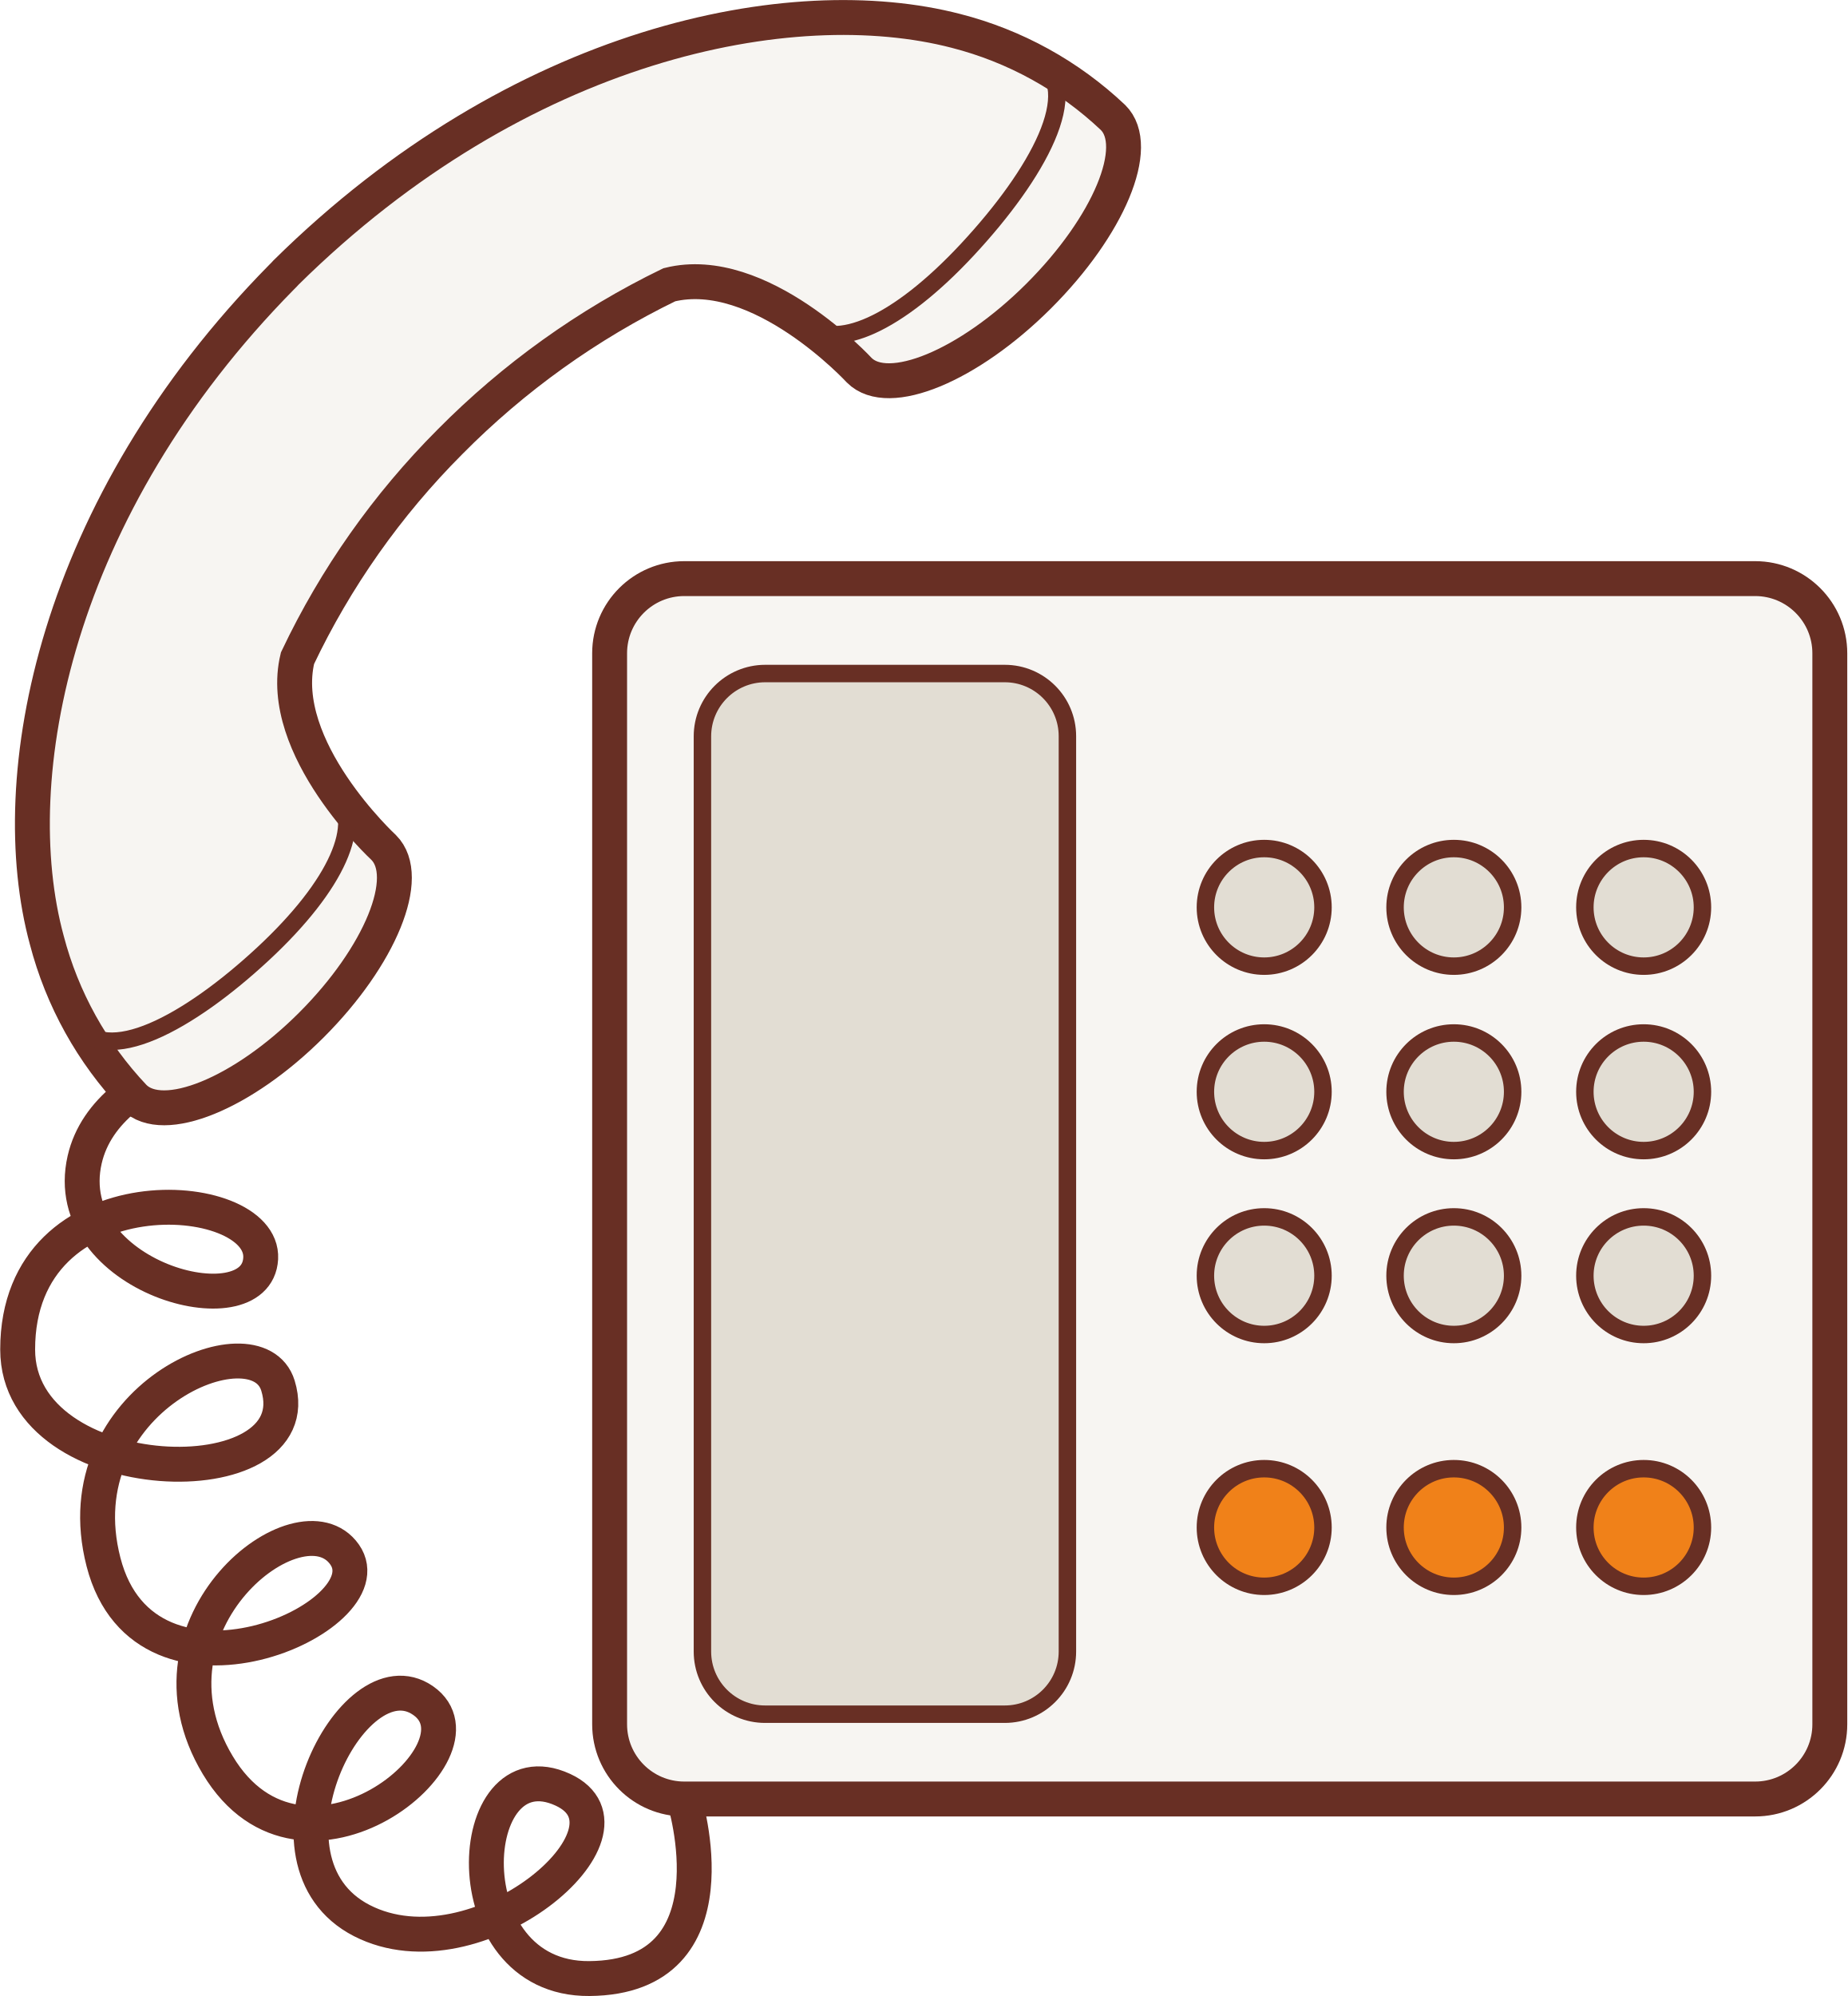
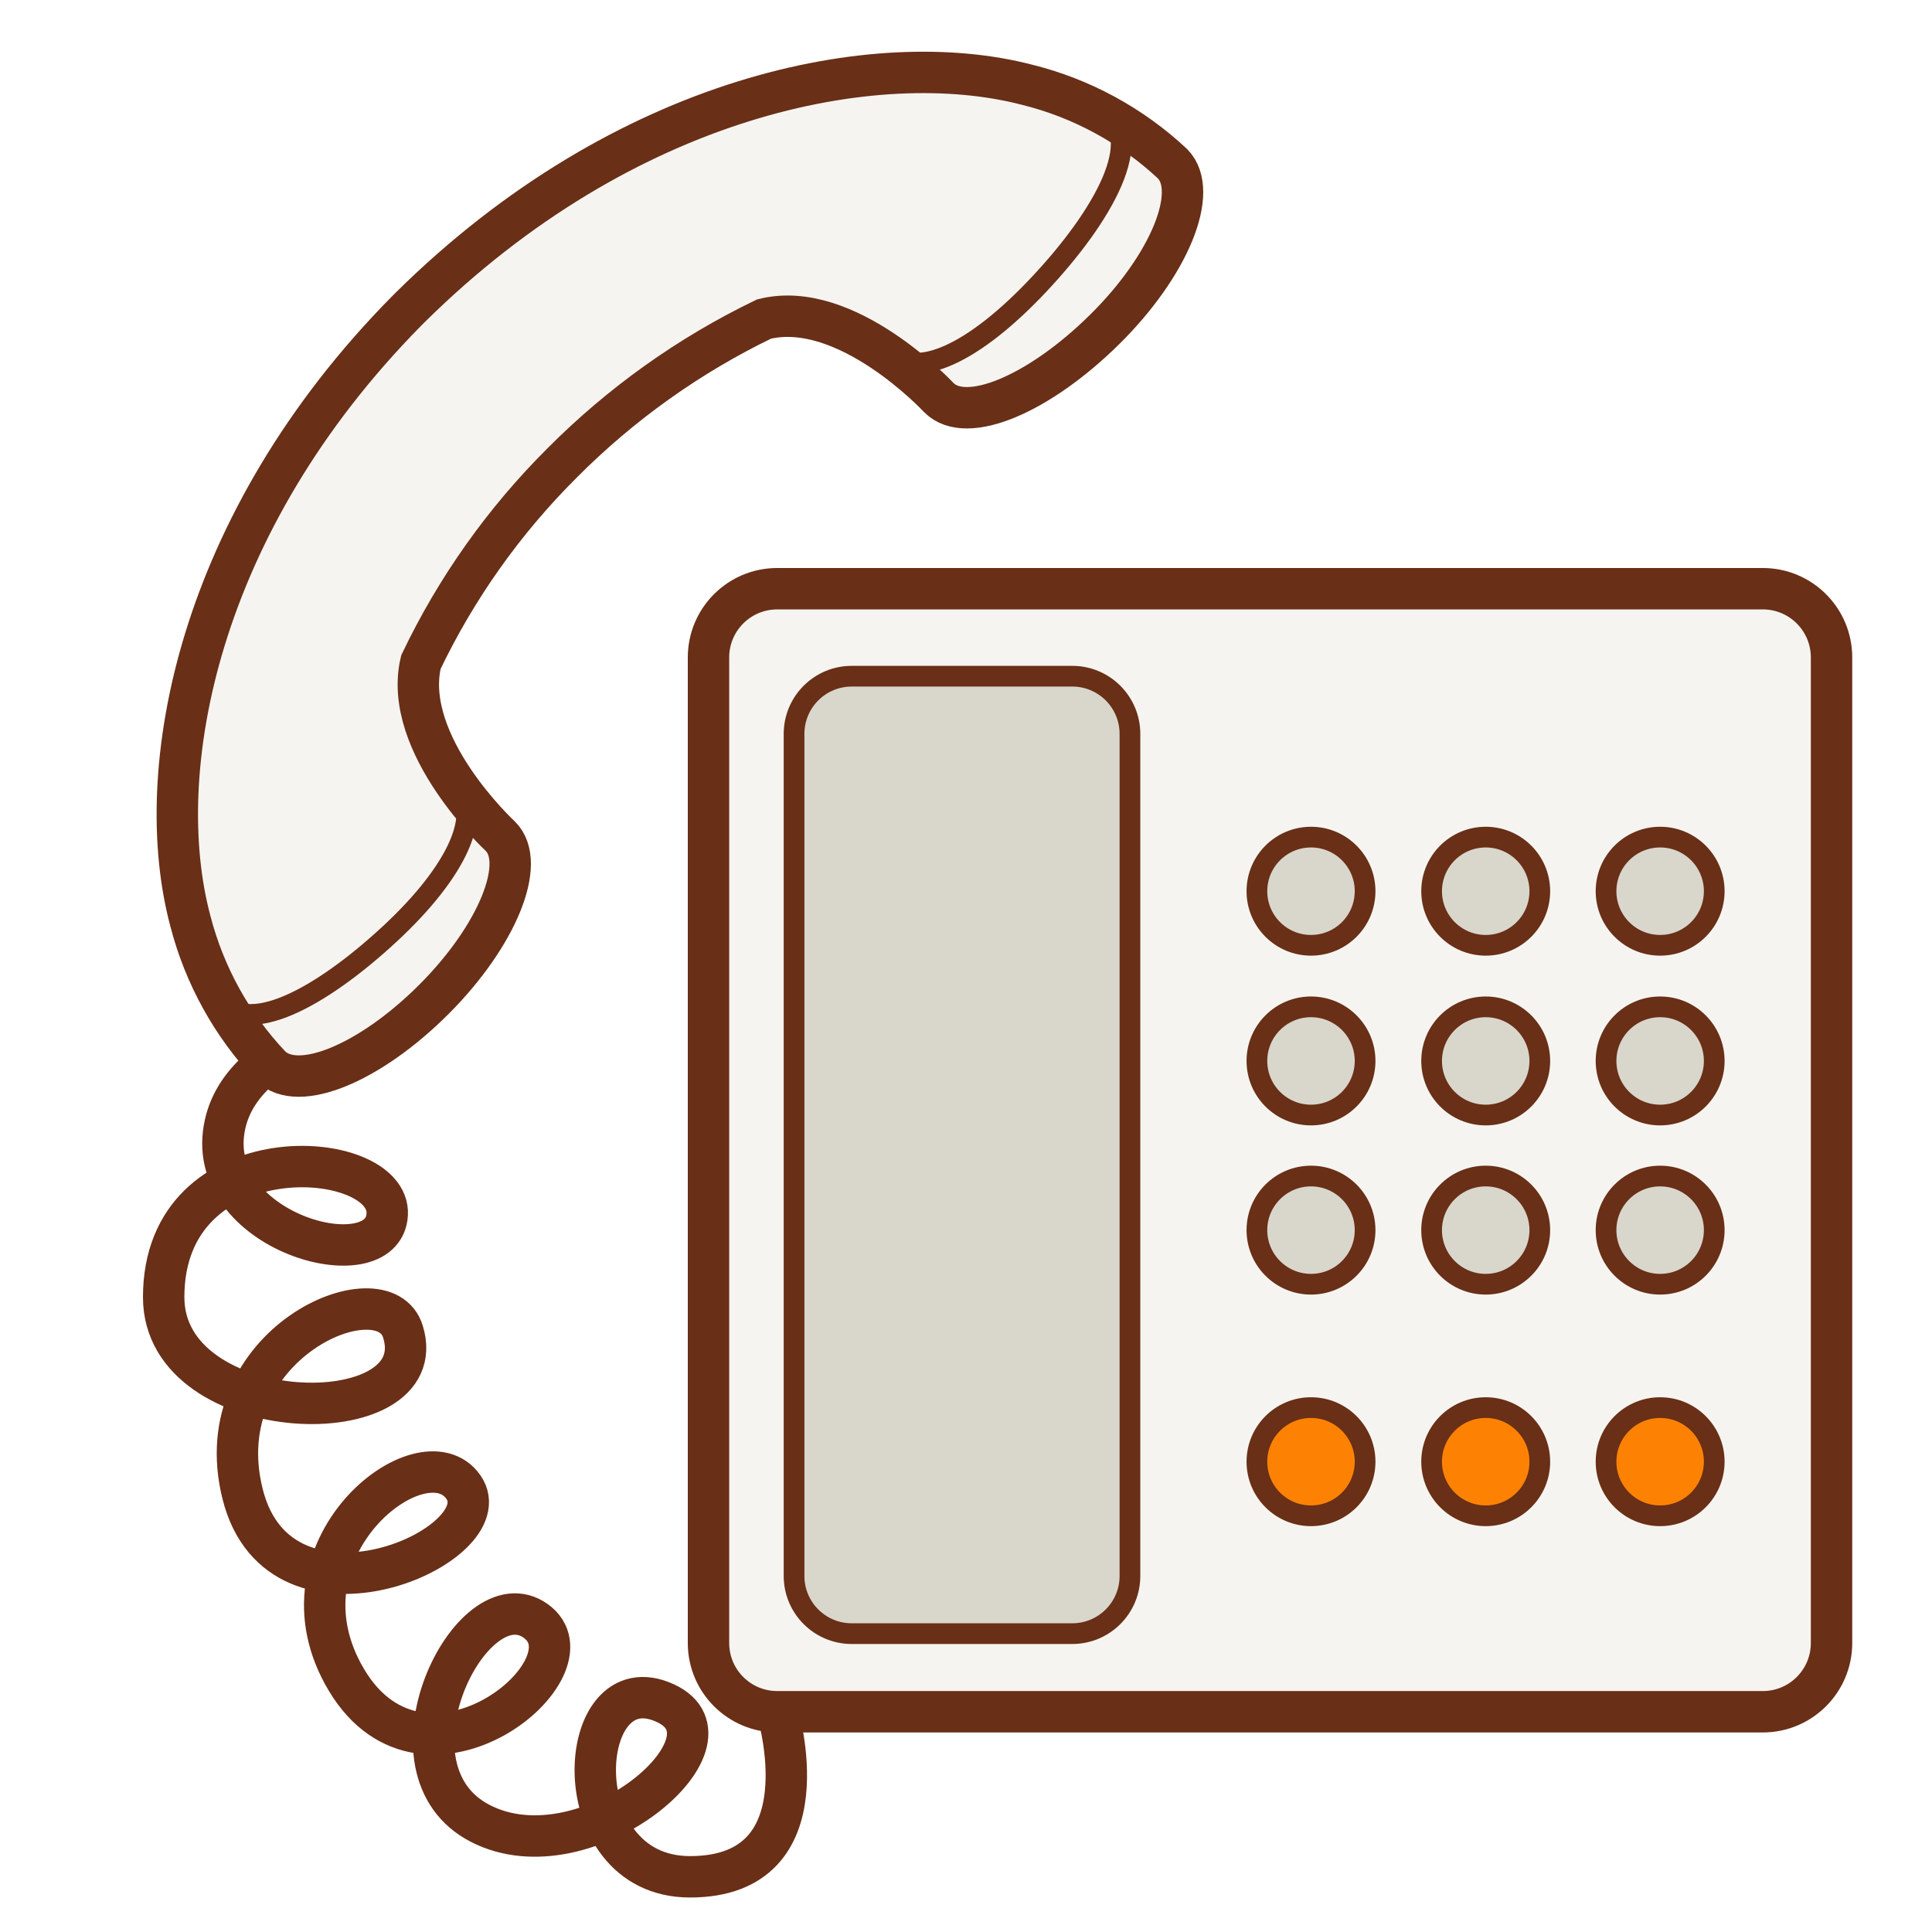
- <svg xmlns="http://www.w3.org/2000/svg" width="37.35mm" height="40.35mm" viewBox="0 0 105.88 114.39">
-   <g stroke="#682f24">
-     <path d="M39.21 103.11s3.2 10.21-5.43 10.28c-8 .07-7.23-13.45-1.52-10.82 5.07 2.34-4.94 10.87-11.52 7.5s-.55-15.44 3.51-12.61-6.87 11.86-11.77 3.7 4.75-15.66 7.27-12.07-11.41 9.78-13.82.43 8.78-14.08 10-10.11c2 6.51-14.92 6.09-14.92-2.07 0-10.33 14.15-9.35 13.93-5.22S3.31 73.2 4.85 66.46c1.32-5.76 11-6.79 11-6.79" fill="none" stroke-linecap="round" stroke-linejoin="round" stroke-width="2" />
-     <path d="M54.79 1.77c-9.41-2.44-25 .62-38.4 13.85l-.12.13-.13.13c-13 13.19-16 28.66-13.46 38a20.68 20.68 0 0 0 5 9c1.66 1.66 6.22-.19 10.17-4.14s5.81-8.5 4.14-10.17c0 0-6.18-5.71-4.94-10.85a44.65 44.65 0 0 1 8.74-12.4 45.87 45.87 0 0 1 12.57-9c5.19-1.29 10.89 4.9 10.89 4.9 1.66 1.66 6.26-.24 10.28-4.25s5.94-8.59 4.26-10.24a20.47 20.47 0 0 0-9-4.96z" fill="#f7f5f2" stroke-miterlimit="10" stroke-width="2" />
-     <rect x="34.94" y="33.16" width="69.94" height="69.94" rx="4.28" ry="4.28" fill="#f7f5f2" stroke-linecap="round" stroke-linejoin="round" stroke-width="2" />
-     <path d="M4.35 58.6c1.67 2.66 6.49 0 10.73-3.94s5.82-7.52 4.14-9.28M59.51 3.45c2.67 1.66-.05 6.54-4.05 10.84s-7.62 5.92-9.38 4.24" fill="none" stroke-linecap="round" stroke-miterlimit="10" />
-     <path d="M43.85 38.6h13.74a3.59 3.59 0 0 1 3.59 3.59v52.46a3.59 3.59 0 0 1-3.59 3.59H43.85a3.59 3.59 0 0 1-3.59-3.59V42.2a3.6 3.6 0 0 1 3.59-3.6z" fill="#e2ddd3" stroke-linecap="round" stroke-linejoin="round" />
-     <circle cx="72.46" cy="52" r="3.37" fill="#e2ddd3" stroke-linecap="round" stroke-linejoin="round" />
-     <circle cx="83.33" cy="52" r="3.37" fill="#e2ddd3" stroke-linecap="round" stroke-linejoin="round" />
-     <circle cx="94.21" cy="52" r="3.37" fill="#e2ddd3" stroke-linecap="round" stroke-linejoin="round" />
-     <circle cx="72.46" cy="62.57" r="3.37" fill="#e2ddd3" stroke-linecap="round" stroke-linejoin="round" />
-     <circle cx="83.33" cy="62.57" r="3.37" fill="#e2ddd3" stroke-linecap="round" stroke-linejoin="round" />
-     <circle cx="94.21" cy="62.57" r="3.37" fill="#e2ddd3" stroke-linecap="round" stroke-linejoin="round" />
-     <circle cx="72.46" cy="73.11" r="3.37" fill="#e2ddd3" stroke-linecap="round" stroke-linejoin="round" />
-     <circle cx="72.46" cy="87.54" r="3.37" fill="#f08119" stroke-linecap="round" stroke-linejoin="round" />
-     <circle cx="83.33" cy="73.11" r="3.37" fill="#e2ddd3" stroke-linecap="round" stroke-linejoin="round" />
-     <circle cx="94.21" cy="73.11" r="3.37" fill="#e2ddd3" stroke-linecap="round" stroke-linejoin="round" />
-     <circle cx="83.33" cy="87.54" r="3.37" fill="#f08119" stroke-linecap="round" stroke-linejoin="round" />
-     <circle cx="94.21" cy="87.54" r="3.37" fill="#f08119" stroke-linecap="round" stroke-linejoin="round" />
+ <svg xmlns="http://www.w3.org/2000/svg" width="70" height="70" viewBox="0 0 70 70">
+   <g data-name="Слой 2">
+     <g data-name="Слой 1">
+       <path fill="none" d="M0 0h70v70H0z" />
+       <path d="M28.16 62S30 68 25 68c-4.65 0-4.2-7.83-.89-6.29 2.95 1.36-2.87 6.32-6.7 4.36s-.32-9 2-7.34-4 6.9-6.85 2.15 2.76-9.11 4.23-7-6.64 5.69-8 .25 5.11-8.19 5.81-5.88C15.76 52 5.93 51.78 5.93 47c0-6 8.23-5.44 8.1-3s-6.77.63-5.87-3.29c.77-3.35 6.38-4 6.38-4" fill="none" stroke="#692f17" stroke-linecap="round" stroke-linejoin="round" stroke-width="1.5" />
+       <path d="M37.21 3.07c-5.47-1.42-14.55.36-22.34 8.06l-.07.07-.07.07C7.15 18.95 5.44 27.94 6.9 33.38a12 12 0 0 0 2.9 5.24c1 1 3.62-.11 5.92-2.41s3.38-4.95 2.41-5.91c0 0-3.59-3.32-2.88-6.31a26 26 0 0 1 5.12-7.22 26.68 26.68 0 0 1 7.31-5.21c3-.75 6.34 2.85 6.34 2.85 1 1 3.64-.14 6-2.47s3.44-5 2.47-6a11.91 11.91 0 0 0-5.28-2.87z" fill="#f5f4f0" stroke="#692f17" stroke-miterlimit="10" stroke-width="1.5" />
+       <rect x="25.67" y="21.33" width="40.69" height="40.69" rx="2.49" ry="2.49" fill="#f5f4f0" stroke="#692f17" stroke-linecap="round" stroke-linejoin="round" stroke-width="1.5" />
+       <path d="M7.88 36.13c1 1.55 3.77 0 6.24-2.29s3.39-4.38 2.41-5.4M40 4c1.55 1 0 3.8-2.36 6.31s-4.43 3.45-5.46 2.47" fill="none" stroke="#692f17" stroke-linecap="round" stroke-miterlimit="10" stroke-width=".75" />
+       <rect x="28.77" y="24.5" width="12.17" height="34.69" rx="2.09" ry="2.09" fill="#d9d6cc" stroke="#692f17" stroke-linecap="round" stroke-linejoin="round" stroke-width=".75" />
+       <circle cx="47.5" cy="32.29" r="1.96" fill="#d9d6cc" stroke="#692f17" stroke-linecap="round" stroke-linejoin="round" stroke-width=".75" />
+       <circle cx="53.83" cy="32.29" r="1.96" fill="#d9d6cc" stroke="#692f17" stroke-linecap="round" stroke-linejoin="round" stroke-width=".75" />
+       <circle cx="60.15" cy="32.29" r="1.96" fill="#d9d6cc" stroke="#692f17" stroke-linecap="round" stroke-linejoin="round" stroke-width=".75" />
+       <circle cx="47.5" cy="38.44" r="1.96" fill="#d9d6cc" stroke="#692f17" stroke-linecap="round" stroke-linejoin="round" stroke-width=".75" />
+       <circle cx="53.83" cy="38.44" r="1.96" fill="#d9d6cc" stroke="#692f17" stroke-linecap="round" stroke-linejoin="round" stroke-width=".75" />
+       <circle cx="60.15" cy="38.44" r="1.96" fill="#d9d6cc" stroke="#692f17" stroke-linecap="round" stroke-linejoin="round" stroke-width=".75" />
+       <circle cx="47.5" cy="44.57" r="1.96" fill="#d9d6cc" stroke="#692f17" stroke-linecap="round" stroke-linejoin="round" stroke-width=".75" />
+       <circle cx="47.5" cy="52.96" r="1.96" fill="#fd8204" stroke="#692f17" stroke-linecap="round" stroke-linejoin="round" stroke-width=".75" />
+       <circle cx="53.83" cy="44.57" r="1.96" fill="#d9d6cc" stroke="#692f17" stroke-linecap="round" stroke-linejoin="round" stroke-width=".75" />
+       <circle cx="60.15" cy="44.57" r="1.96" fill="#d9d6cc" stroke="#692f17" stroke-linecap="round" stroke-linejoin="round" stroke-width=".75" />
+       <circle cx="53.83" cy="52.96" r="1.96" fill="#fd8204" stroke="#692f17" stroke-linecap="round" stroke-linejoin="round" stroke-width=".75" />
+       <circle cx="60.15" cy="52.96" r="1.96" fill="#fd8204" stroke="#692f17" stroke-linecap="round" stroke-linejoin="round" stroke-width=".75" />
+     </g>
  </g>
</svg>
